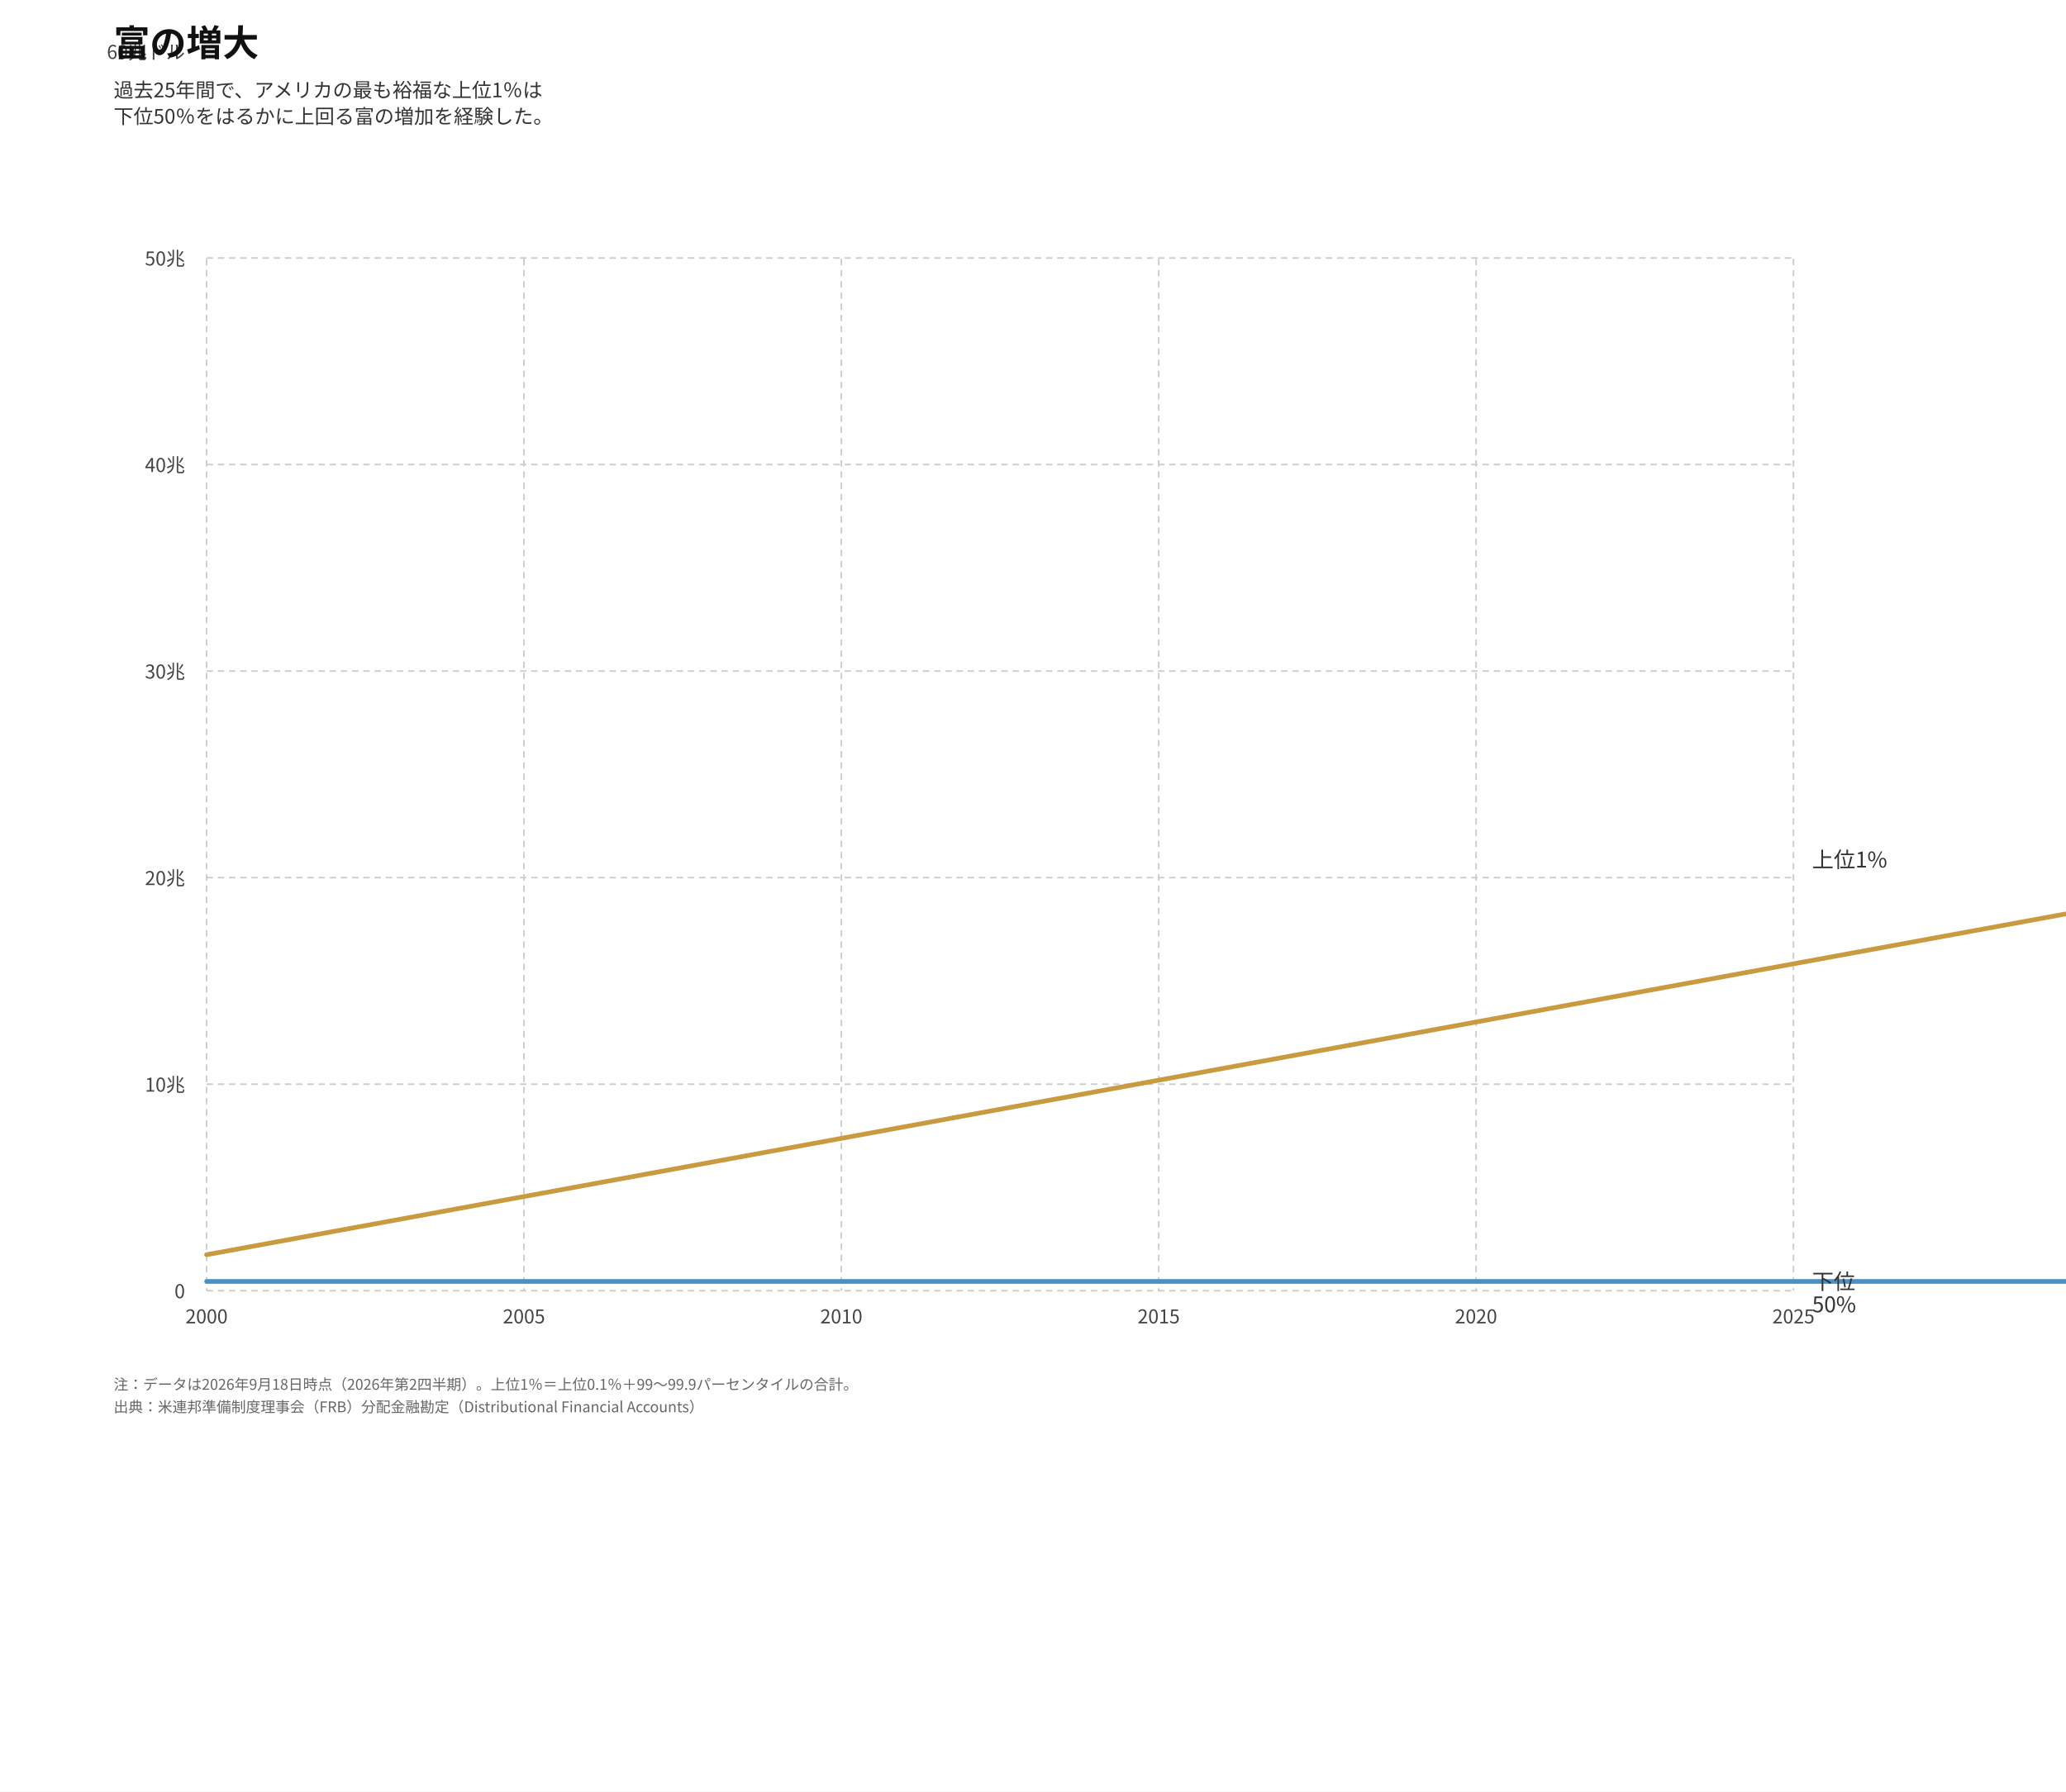
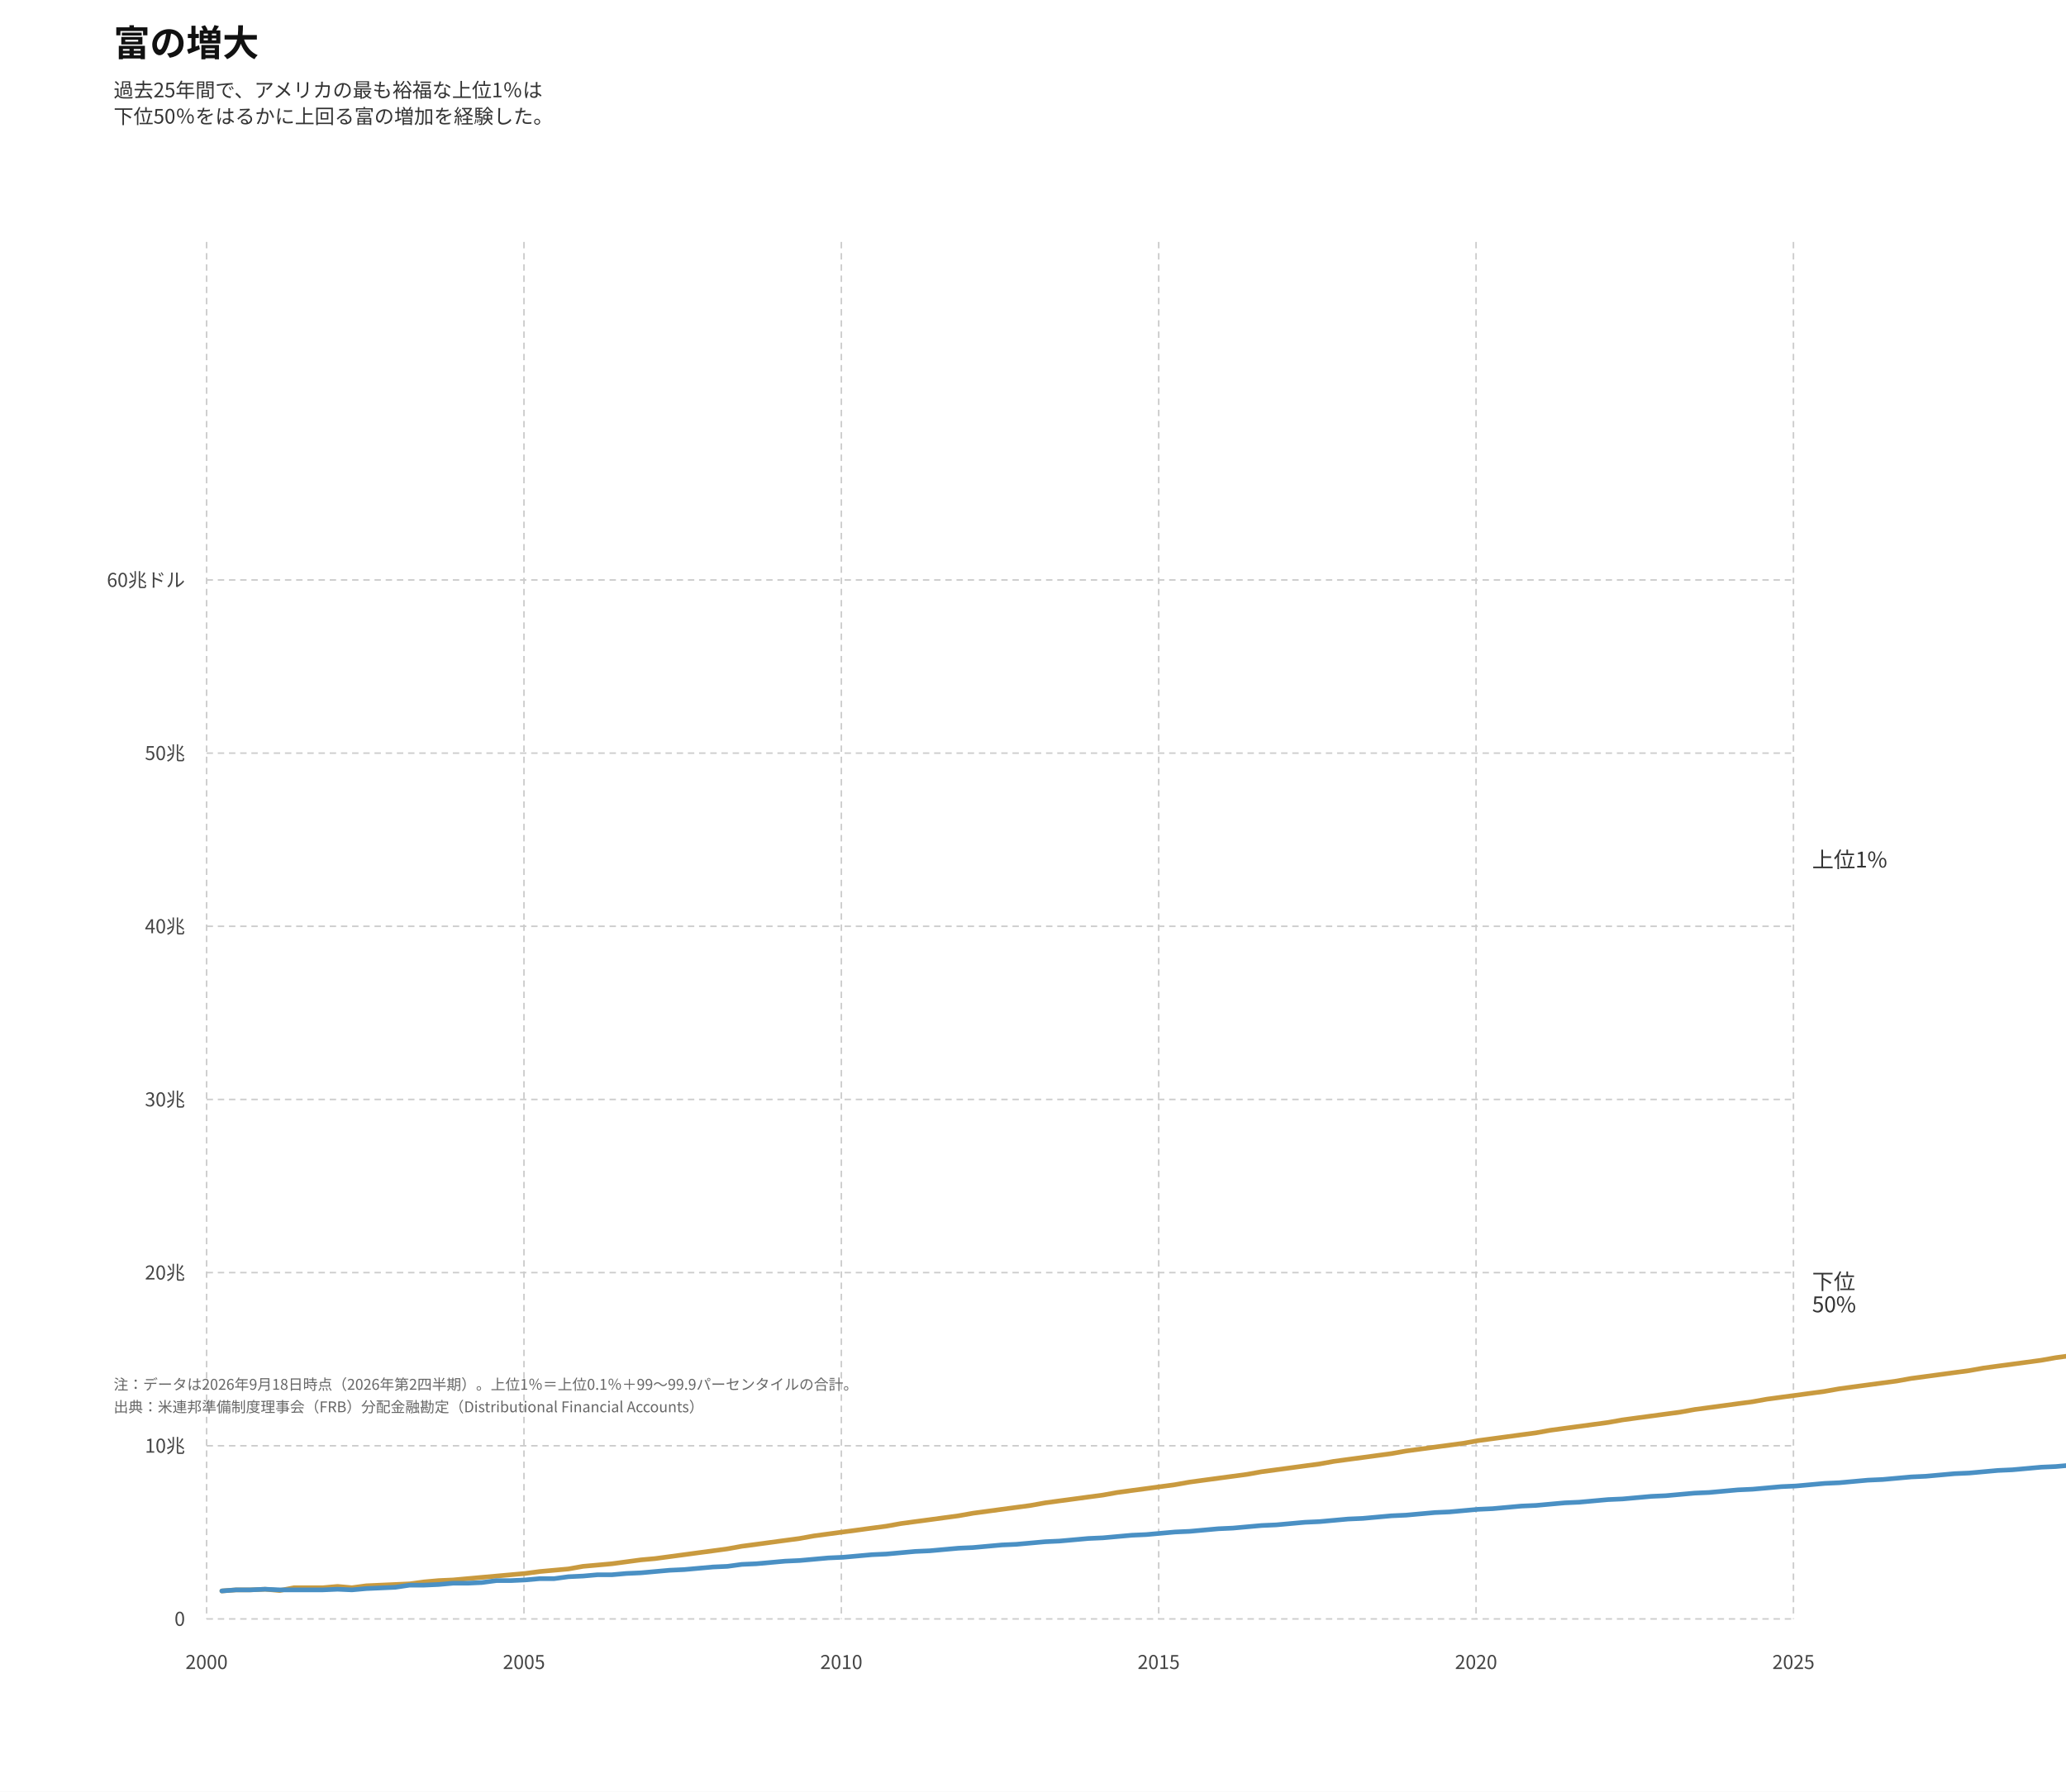
<svg xmlns="http://www.w3.org/2000/svg" width="1195.2pt" height="1036.8pt" viewBox="0 0 1195.2 1036.8">
  <rect width="100%" height="100%" fill="#ffffff" />
  <g id="grid">
-     <line x1="119.52" y1="746.88" x2="1036.80" y2="746.88" stroke="#cccccc" stroke-width="0.9" stroke-dasharray="3.7,2.775" />
-     <line x1="119.52" y1="627.36" x2="1036.80" y2="627.36" stroke="#cccccc" stroke-width="0.9" stroke-dasharray="3.7,2.775" />
-     <line x1="119.52" y1="507.84" x2="1036.80" y2="507.84" stroke="#cccccc" stroke-width="0.9" stroke-dasharray="3.7,2.775" />
-     <line x1="119.52" y1="388.32" x2="1036.80" y2="388.32" stroke="#cccccc" stroke-width="0.9" stroke-dasharray="3.7,2.775" />
-     <line x1="119.52" y1="268.80" x2="1036.80" y2="268.80" stroke="#cccccc" stroke-width="0.9" stroke-dasharray="3.7,2.775" />
-     <line x1="119.52" y1="149.28" x2="1036.80" y2="149.28" stroke="#cccccc" stroke-width="0.9" stroke-dasharray="3.7,2.775" />
+     <line x1="119.52" y1="936.80" x2="1036.80" y2="936.80" stroke="#cccccc" stroke-width="0.9" stroke-dasharray="3.7,2.775" />
+     <line x1="119.52" y1="836.60" x2="1036.80" y2="836.60" stroke="#cccccc" stroke-width="0.9" stroke-dasharray="3.7,2.775" />
+     <line x1="119.52" y1="736.40" x2="1036.80" y2="736.40" stroke="#cccccc" stroke-width="0.9" stroke-dasharray="3.7,2.775" />
+     <line x1="119.52" y1="636.20" x2="1036.80" y2="636.20" stroke="#cccccc" stroke-width="0.9" stroke-dasharray="3.7,2.775" />
+     <line x1="119.52" y1="536.00" x2="1036.80" y2="536.00" stroke="#cccccc" stroke-width="0.9" stroke-dasharray="3.7,2.775" />
+     <line x1="119.52" y1="435.80" x2="1036.80" y2="435.80" stroke="#cccccc" stroke-width="0.9" stroke-dasharray="3.7,2.775" />
+     <line x1="119.52" y1="335.60" x2="1036.80" y2="335.60" stroke="#cccccc" stroke-width="0.9" stroke-dasharray="3.7,2.775" />
  </g>
  <g id="axes">
-     <line x1="119.52" y1="149.76" x2="119.52" y2="746.88" stroke="#cccccc" stroke-width="0.9" stroke-dasharray="3.7,2.775" />
-     <text x="119.52" y="765.78" text-anchor="middle" fill="#444444" font-size="11" font-family="Hiragino Kaku Gothic ProN,Noto Sans CJK JP,Yu Gothic,sans-serif">2000</text>
-     <line x1="303.12" y1="149.76" x2="303.12" y2="746.88" stroke="#cccccc" stroke-width="0.9" stroke-dasharray="3.7,2.775" />
-     <text x="303.12" y="765.78" text-anchor="middle" fill="#444444" font-size="11" font-family="Hiragino Kaku Gothic ProN,Noto Sans CJK JP,Yu Gothic,sans-serif">2005</text>
-     <line x1="486.72" y1="149.76" x2="486.72" y2="746.88" stroke="#cccccc" stroke-width="0.9" stroke-dasharray="3.7,2.775" />
-     <text x="486.72" y="765.78" text-anchor="middle" fill="#444444" font-size="11" font-family="Hiragino Kaku Gothic ProN,Noto Sans CJK JP,Yu Gothic,sans-serif">2010</text>
-     <line x1="670.32" y1="149.76" x2="670.32" y2="746.88" stroke="#cccccc" stroke-width="0.9" stroke-dasharray="3.7,2.775" />
-     <text x="670.32" y="765.78" text-anchor="middle" fill="#444444" font-size="11" font-family="Hiragino Kaku Gothic ProN,Noto Sans CJK JP,Yu Gothic,sans-serif">2015</text>
-     <line x1="853.92" y1="149.76" x2="853.92" y2="746.88" stroke="#cccccc" stroke-width="0.9" stroke-dasharray="3.7,2.775" />
-     <text x="853.92" y="765.78" text-anchor="middle" fill="#444444" font-size="11" font-family="Hiragino Kaku Gothic ProN,Noto Sans CJK JP,Yu Gothic,sans-serif">2020</text>
-     <line x1="1037.52" y1="149.76" x2="1037.52" y2="746.88" stroke="#cccccc" stroke-width="0.9" stroke-dasharray="3.7,2.775" />
-     <text x="1037.52" y="765.78" text-anchor="middle" fill="#444444" font-size="11" font-family="Hiragino Kaku Gothic ProN,Noto Sans CJK JP,Yu Gothic,sans-serif">2025</text>
-     <text x="107.04" y="751.20" text-anchor="end" fill="#444444" font-size="11" font-family="Hiragino Kaku Gothic ProN,Noto Sans CJK JP,Yu Gothic,sans-serif">0</text>
-     <text x="107.04" y="631.68" text-anchor="end" fill="#444444" font-size="11" font-family="Hiragino Kaku Gothic ProN,Noto Sans CJK JP,Yu Gothic,sans-serif">10兆</text>
-     <text x="107.04" y="512.16" text-anchor="end" fill="#444444" font-size="11" font-family="Hiragino Kaku Gothic ProN,Noto Sans CJK JP,Yu Gothic,sans-serif">20兆</text>
-     <text x="107.04" y="392.64" text-anchor="end" fill="#444444" font-size="11" font-family="Hiragino Kaku Gothic ProN,Noto Sans CJK JP,Yu Gothic,sans-serif">30兆</text>
-     <text x="107.04" y="273.12" text-anchor="end" fill="#444444" font-size="11" font-family="Hiragino Kaku Gothic ProN,Noto Sans CJK JP,Yu Gothic,sans-serif">40兆</text>
-     <text x="107.04" y="153.60" text-anchor="end" fill="#444444" font-size="11" font-family="Hiragino Kaku Gothic ProN,Noto Sans CJK JP,Yu Gothic,sans-serif">50兆</text>
-     <text x="107.04" y="34.08" text-anchor="end" fill="#444444" font-size="11" font-family="Hiragino Kaku Gothic ProN,Noto Sans CJK JP,Yu Gothic,sans-serif">60兆ドル</text>
+     <text x="119.52" y="965.78" text-anchor="middle" fill="#444444" font-size="11" font-family="Hiragino Kaku Gothic ProN,Noto Sans CJK JP,Yu Gothic,sans-serif">2000</text>
+     <line x1="119.52" y1="140.00" x2="119.52" y2="936.80" stroke="#cccccc" stroke-width="0.9" stroke-dasharray="3.7,2.775" />
+     <text x="303.12" y="965.78" text-anchor="middle" fill="#444444" font-size="11" font-family="Hiragino Kaku Gothic ProN,Noto Sans CJK JP,Yu Gothic,sans-serif">2005</text>
+     <line x1="303.12" y1="140.00" x2="303.12" y2="936.80" stroke="#cccccc" stroke-width="0.9" stroke-dasharray="3.7,2.775" />
+     <text x="486.72" y="965.78" text-anchor="middle" fill="#444444" font-size="11" font-family="Hiragino Kaku Gothic ProN,Noto Sans CJK JP,Yu Gothic,sans-serif">2010</text>
+     <line x1="486.72" y1="140.00" x2="486.72" y2="936.80" stroke="#cccccc" stroke-width="0.9" stroke-dasharray="3.7,2.775" />
+     <text x="670.32" y="965.78" text-anchor="middle" fill="#444444" font-size="11" font-family="Hiragino Kaku Gothic ProN,Noto Sans CJK JP,Yu Gothic,sans-serif">2015</text>
+     <line x1="670.32" y1="140.00" x2="670.32" y2="936.80" stroke="#cccccc" stroke-width="0.9" stroke-dasharray="3.7,2.775" />
+     <text x="853.92" y="965.78" text-anchor="middle" fill="#444444" font-size="11" font-family="Hiragino Kaku Gothic ProN,Noto Sans CJK JP,Yu Gothic,sans-serif">2020</text>
+     <line x1="853.92" y1="140.00" x2="853.92" y2="936.80" stroke="#cccccc" stroke-width="0.9" stroke-dasharray="3.7,2.775" />
+     <text x="1037.52" y="965.78" text-anchor="middle" fill="#444444" font-size="11" font-family="Hiragino Kaku Gothic ProN,Noto Sans CJK JP,Yu Gothic,sans-serif">2025</text>
+     <line x1="1037.52" y1="140.00" x2="1037.52" y2="936.80" stroke="#cccccc" stroke-width="0.9" stroke-dasharray="3.7,2.775" />
+     <text x="107.04" y="940.80" text-anchor="end" fill="#444444" font-size="11" font-family="Hiragino Kaku Gothic ProN,Noto Sans CJK JP,Yu Gothic,sans-serif">0</text>
+     <text x="107.04" y="840.60" text-anchor="end" fill="#444444" font-size="11" font-family="Hiragino Kaku Gothic ProN,Noto Sans CJK JP,Yu Gothic,sans-serif">10兆</text>
+     <text x="107.04" y="740.40" text-anchor="end" fill="#444444" font-size="11" font-family="Hiragino Kaku Gothic ProN,Noto Sans CJK JP,Yu Gothic,sans-serif">20兆</text>
+     <text x="107.04" y="640.20" text-anchor="end" fill="#444444" font-size="11" font-family="Hiragino Kaku Gothic ProN,Noto Sans CJK JP,Yu Gothic,sans-serif">30兆</text>
+     <text x="107.04" y="540.00" text-anchor="end" fill="#444444" font-size="11" font-family="Hiragino Kaku Gothic ProN,Noto Sans CJK JP,Yu Gothic,sans-serif">40兆</text>
+     <text x="107.04" y="439.80" text-anchor="end" fill="#444444" font-size="11" font-family="Hiragino Kaku Gothic ProN,Noto Sans CJK JP,Yu Gothic,sans-serif">50兆</text>
+     <text x="107.04" y="339.60" text-anchor="end" fill="#444444" font-size="11" font-family="Hiragino Kaku Gothic ProN,Noto Sans CJK JP,Yu Gothic,sans-serif">60兆ドル</text>
  </g>
-   <path d="M 119.52,726.05 L 129.77,724.17 L 140.03,722.29 L 150.28,720.41 L 160.53,718.53 L 170.79,716.65 L 181.04,714.77 L 191.29,712.89 L 201.55,711.01 L 211.80,709.13 L 222.06,707.25 L 232.31,705.37 L 242.56,703.49 L 252.82,701.61 L 263.07,699.73 L 273.32,697.85 L 283.58,695.97 L 293.83,694.09 L 304.08,692.21 L 314.34,690.33 L 324.59,688.45 L 334.84,686.57 L 345.10,684.69 L 355.35,682.81 L 365.60,680.93 L 375.86,679.05 L 386.11,677.17 L 396.36,675.29 L 406.62,673.41 L 416.87,671.53 L 427.12,669.65 L 437.38,667.77 L 447.63,665.89 L 457.88,664.01 L 468.14,662.13 L 478.39,660.25 L 488.64,658.37 L 498.90,656.49 L 509.15,654.61 L 519.40,652.73 L 529.66,650.85 L 539.91,648.97 L 550.16,647.09 L 560.42,645.21 L 570.67,643.33 L 580.92,641.45 L 591.18,639.57 L 601.43,637.69 L 611.68,635.81 L 621.94,633.93 L 632.19,632.05 L 642.44,630.17 L 652.70,628.29 L 662.95,626.41 L 673.20,624.53 L 683.46,622.65 L 693.71,620.77 L 703.96,618.89 L 714.22,617.01 L 724.47,615.13 L 734.72,613.25 L 744.98,611.37 L 755.23,609.49 L 765.48,607.61 L 775.74,605.73 L 785.99,603.85 L 796.24,601.97 L 806.50,600.09 L 816.75,598.21 L 827.00,596.33 L 837.26,594.45 L 847.51,592.57 L 857.76,590.69 L 868.02,588.81 L 878.27,586.93 L 888.52,585.05 L 898.78,583.17 L 909.03,581.29 L 919.28,579.41 L 929.54,577.53 L 939.79,575.65 L 950.04,573.77 L 960.30,571.89 L 970.55,570.01 L 980.80,568.13 L 991.06,566.25 L 1001.31,564.37 L 1011.56,562.49 L 1021.82,560.61 L 1032.07,558.73 L 1042.32,556.85 L 1052.58,554.97 L 1062.83,553.09 L 1073.08,551.21 L 1083.34,549.33 L 1093.59,547.45 L 1103.84,545.57 L 1114.10,543.69 L 1124.35,541.81 L 1134.60,539.93 L 1144.86,538.05 L 1155.11,536.17 L 1165.36,534.29 L 1175.62,532.41 L 1185.87,530.53 L 1196.12,528.65 L 1206.38,526.77 L 1216.63,524.89 L 1226.88,523.01 L 1237.14,521.13 L 1247.39,519.25 L 1257.64,517.37 L 1267.90,515.49 L 1278.15,513.61 L 1288.40,511.73 L 1298.66,509.85 L 1308.91,507.97 L 1319.16,506.09 L 1329.42,504.68" fill="none" stroke="#c99a3f" stroke-width="2.7" stroke-linecap="round" />
-   <path d="M 119.52,741.51 L 129.77,741.51 L 140.03,741.51 L 150.28,741.51 L 160.53,741.51 L 170.79,741.51 L 181.04,741.51 L 191.29,741.51 L 201.55,741.51 L 211.80,741.51 L 222.06,741.51 L 232.31,741.51 L 242.56,741.51 L 252.82,741.51 L 263.07,741.51 L 273.32,741.51 L 283.58,741.51 L 293.83,741.51 L 304.08,741.51 L 314.34,741.51 L 324.59,741.51 L 334.84,741.51 L 345.10,741.51 L 355.35,741.51 L 365.60,741.51 L 375.86,741.51 L 386.11,741.51 L 396.36,741.51 L 406.62,741.51 L 416.87,741.51 L 427.12,741.51 L 437.38,741.51 L 447.63,741.51 L 457.88,741.51 L 468.14,741.51 L 478.39,741.51 L 488.64,741.51 L 498.90,741.51 L 509.15,741.51 L 519.40,741.51 L 529.66,741.51 L 539.91,741.51 L 550.16,741.51 L 560.42,741.51 L 570.67,741.51 L 580.92,741.51 L 591.18,741.51 L 601.43,741.51 L 611.68,741.51 L 621.94,741.51 L 632.19,741.51 L 642.44,741.51 L 652.70,741.51 L 662.95,741.51 L 673.20,741.51 L 683.46,741.51 L 693.71,741.51 L 703.96,741.51 L 714.22,741.51 L 724.47,741.51 L 734.72,741.51 L 744.98,741.51 L 755.23,741.51 L 765.48,741.51 L 775.74,741.51 L 785.99,741.51 L 796.24,741.51 L 806.50,741.51 L 816.75,741.51 L 827.00,741.51 L 837.26,741.51 L 847.51,741.51 L 857.76,741.51 L 868.02,741.51 L 878.27,741.51 L 888.52,741.51 L 898.78,741.51 L 909.03,741.51 L 919.28,741.51 L 929.54,741.51 L 939.79,741.51 L 950.04,741.51 L 960.30,741.51 L 970.55,741.51 L 980.80,741.51 L 991.06,741.51 L 1001.31,741.51 L 1011.56,741.51 L 1021.82,741.51 L 1032.07,741.51 L 1042.32,741.51 L 1052.58,741.51 L 1062.83,741.51 L 1073.08,741.51 L 1083.34,741.51 L 1093.59,741.51 L 1103.84,741.51 L 1114.10,741.51 L 1124.35,741.51 L 1134.60,741.51 L 1144.86,741.51 L 1155.11,741.51 L 1165.36,741.51 L 1175.62,741.51 L 1185.87,741.51 L 1196.12,741.51 L 1206.38,741.51 L 1216.63,741.51 L 1226.88,741.51 L 1237.14,741.51 L 1247.39,741.51 L 1257.64,741.51 L 1267.90,741.51 L 1278.15,741.51 L 1288.40,741.51 L 1298.66,741.51 L 1308.91,741.51 L 1319.16,741.51 L 1329.42,741.51" fill="none" stroke="#4a90c4" stroke-width="2.7" stroke-linecap="round" />
+   <path d="M128.35,920.61L136.67,919.99L144.98,919.99L153.39,919.62L161.81,920.37L170.13,918.75L178.54,918.75L186.86,918.75L195.28,918.00L203.59,918.75L211.91,917.63L220.33,917.25L228.64,916.88L237.06,916.50L245.38,915.38L253.69,914.63L262.11,914.25L270.43,913.50L278.74,912.75L287.16,912.00L295.48,911.25L303.79,910.50L312.21,909.38L320.53,908.63L328.84,907.88L337.26,906.38L345.68,905.63L353.99,904.88L362.41,903.75L370.73,902.63L379.04,901.88L387.46,900.75L395.78,899.63L404.09,898.50L412.51,897.38L420.83,896.25L429.14,894.75L437.56,893.63L445.88,892.50L454.19,891.38L462.61,890.25L470.93,888.75L479.24,887.63L487.66,886.50L496.08,885.38L504.39,884.25L512.81,883.13L521.13,881.63L529.44,880.50L537.86,879.38L546.18,878.25L554.49,877.13L562.91,875.63L571.23,874.50L579.54,873.38L587.96,872.25L596.28,871.13L604.59,869.63L612.91,868.50L621.33,867.38L629.64,866.25L638.06,865.13L646.38,863.63L654.69,862.50L663.11,861.38L671.43,860.25L679.74,859.13L688.16,857.63L696.48,856.50L704.79,855.38L713.21,854.25L721.53,853.13L729.84,851.63L738.26,850.50L746.58,849.38L754.89,848.25L763.31,847.13L771.63,845.63L779.94,844.50L788.36,843.38L796.68,842.25L804.99,841.13L813.41,839.63L821.73,838.50L830.04,837.38L838.46,836.25L846.78,835.13L855.09,833.63L863.51,832.50L871.83,831.38L880.14,830.25L888.56,829.13L896.88,827.63L905.19,826.50L913.61,825.38L921.93,824.25L930.24,823.13L938.66,821.63L946.98,820.50L955.29,819.38L963.71,818.25L972.03,817.13L980.34,815.63L988.76,814.50L997.08,813.38L1005.39,812.25L1013.81,811.13L1022.23,809.63L1030.54,808.50L1038.96,807.38L1047.28,806.25L1055.59,805.13L1064.01,803.63L1072.33,802.50L1080.64,801.38L1089.06,800.25L1097.38,799.13L1105.69,797.63L1114.11,796.50L1122.43,795.38L1130.74,794.25L1139.16,793.13L1147.48,791.63L1155.79,790.50L1164.21,789.38L1172.53,788.25L1180.84,787.13L1189.26,785.63L1197.58,784.50L1205.89,783.38L1214.31,782.25L1222.63,781.13L1231.04,779.63L1239.36,778.50L1247.68,777.38L1256.09,776.25L1264.41,775.13L1272.73,773.63L1281.14,772.50L1289.46,771.38L1297.78,770.25L1306.19,769.13L1314.51,767.63L1322.83,766.50L1331.24,765.38" fill="none" stroke="#c99a3f" stroke-width="2.7" stroke-linecap="round" stroke-linejoin="round" />
+   <path d="M128.35,920.61L136.67,919.99L144.98,919.99L153.39,919.62L161.81,919.99L170.13,919.99L178.54,919.99L186.86,919.99L195.28,919.62L203.59,919.99L211.91,919.24L220.33,918.87L228.64,918.50L237.06,917.25L245.38,917.25L253.69,916.88L262.11,916.13L270.43,916.13L278.74,915.75L287.16,914.63L295.48,914.63L303.79,914.25L312.21,913.50L320.53,913.50L328.84,912.38L337.26,912.00L345.68,911.25L353.99,911.25L362.41,910.50L370.73,910.13L379.04,909.38L387.46,908.63L395.78,908.25L404.09,907.50L412.51,906.75L420.83,906.38L429.14,905.25L437.56,904.88L445.88,904.13L454.19,903.38L462.61,903.00L470.93,902.25L479.24,901.50L487.66,901.13L496.08,900.38L504.39,899.63L512.81,899.25L521.13,898.50L529.44,897.75L537.86,897.38L546.18,896.63L554.49,895.88L562.91,895.50L571.23,894.75L579.54,894.00L587.96,893.63L596.28,892.88L604.59,892.13L612.91,891.75L621.33,891.00L629.64,890.25L638.06,889.88L646.38,889.13L654.69,888.38L663.11,888.00L671.43,887.25L679.74,886.50L688.16,886.13L696.48,885.38L704.79,884.63L713.21,884.25L721.53,883.50L729.84,882.75L738.26,882.38L746.58,881.63L754.89,880.88L763.31,880.50L771.63,879.75L779.94,879.00L788.36,878.63L796.68,877.88L804.99,877.13L813.41,876.75L821.73,876.00L830.04,875.25L838.46,874.88L846.78,874.13L855.09,873.38L863.51,873.00L871.83,872.25L880.14,871.50L888.56,871.13L896.88,870.38L905.19,869.63L913.61,869.25L921.93,868.50L930.24,867.75L938.66,867.38L946.98,866.63L955.29,865.88L963.71,865.50L972.03,864.75L980.34,864.00L988.76,863.63L997.08,862.88L1005.39,862.13L1013.81,861.75L1022.23,861.00L1030.54,860.25L1038.96,859.88L1047.28,859.13L1055.59,858.38L1064.01,858.00L1072.33,857.25L1080.64,856.50L1089.06,856.13L1097.38,855.38L1105.69,854.63L1114.11,854.25L1122.43,853.50L1130.74,852.75L1139.16,852.38L1147.48,851.63L1155.79,850.88L1164.21,850.50L1172.53,849.75L1180.84,849.00L1189.26,848.63L1197.58,847.88L1205.89,847.13L1214.31,846.75L1222.63,846.00L1231.04,845.25L1239.36,844.88L1247.68,844.13L1256.09,843.38L1264.41,843.00L1272.73,842.25L1281.14,841.50L1289.46,841.13L1297.78,840.38L1306.19,839.63L1314.51,839.25L1322.83,838.50L1331.24,837.75" fill="none" stroke="#4a90c4" stroke-width="2.7" stroke-linecap="round" stroke-linejoin="round" />
  <text x="1048.32" y="501.98" fill="#333333" font-size="12.5" font-family="Hiragino Kaku Gothic ProN,Noto Sans CJK JP,Yu Gothic,sans-serif">上位1%</text>
  <text x="1048.32" y="746.10" fill="#333333" font-size="12.5" font-family="Hiragino Kaku Gothic ProN,Noto Sans CJK JP,Yu Gothic,sans-serif">下位</text>
  <text x="1048.32" y="759.35" fill="#333333" font-size="12.5" font-family="Hiragino Kaku Gothic ProN,Noto Sans CJK JP,Yu Gothic,sans-serif">50%</text>
  <text x="65.74" y="32.45" fill="#111111" font-size="21" font-weight="bold" font-family="Hiragino Kaku Gothic ProN,Noto Sans CJK JP,Yu Gothic,sans-serif">富の増大</text>
  <text x="65.74" y="56.30" fill="#333333" font-size="11.5" font-family="Hiragino Kaku Gothic ProN,Noto Sans CJK JP,Yu Gothic,sans-serif">過去25年間で、アメリカの最も裕福な上位1％は</text>
  <text x="65.74" y="71.50" fill="#333333" font-size="11.5" font-family="Hiragino Kaku Gothic ProN,Noto Sans CJK JP,Yu Gothic,sans-serif">下位50％をはるかに上回る富の増加を経験した。</text>
  <text x="65.74" y="804.20" fill="#666666" font-size="8.5" font-family="Hiragino Kaku Gothic ProN,Noto Sans CJK JP,Yu Gothic,sans-serif">注：データは2026年9月18日時点（2026年第2四半期）。上位1％＝上位0.1％＋99～99.9パーセンタイルの合計。</text>
  <text x="65.74" y="817.20" fill="#666666" font-size="8.5" font-family="Hiragino Kaku Gothic ProN,Noto Sans CJK JP,Yu Gothic,sans-serif">出典：米連邦準備制度理事会（FRB）分配金融勘定（Distributional Financial Accounts）</text>
</svg>
